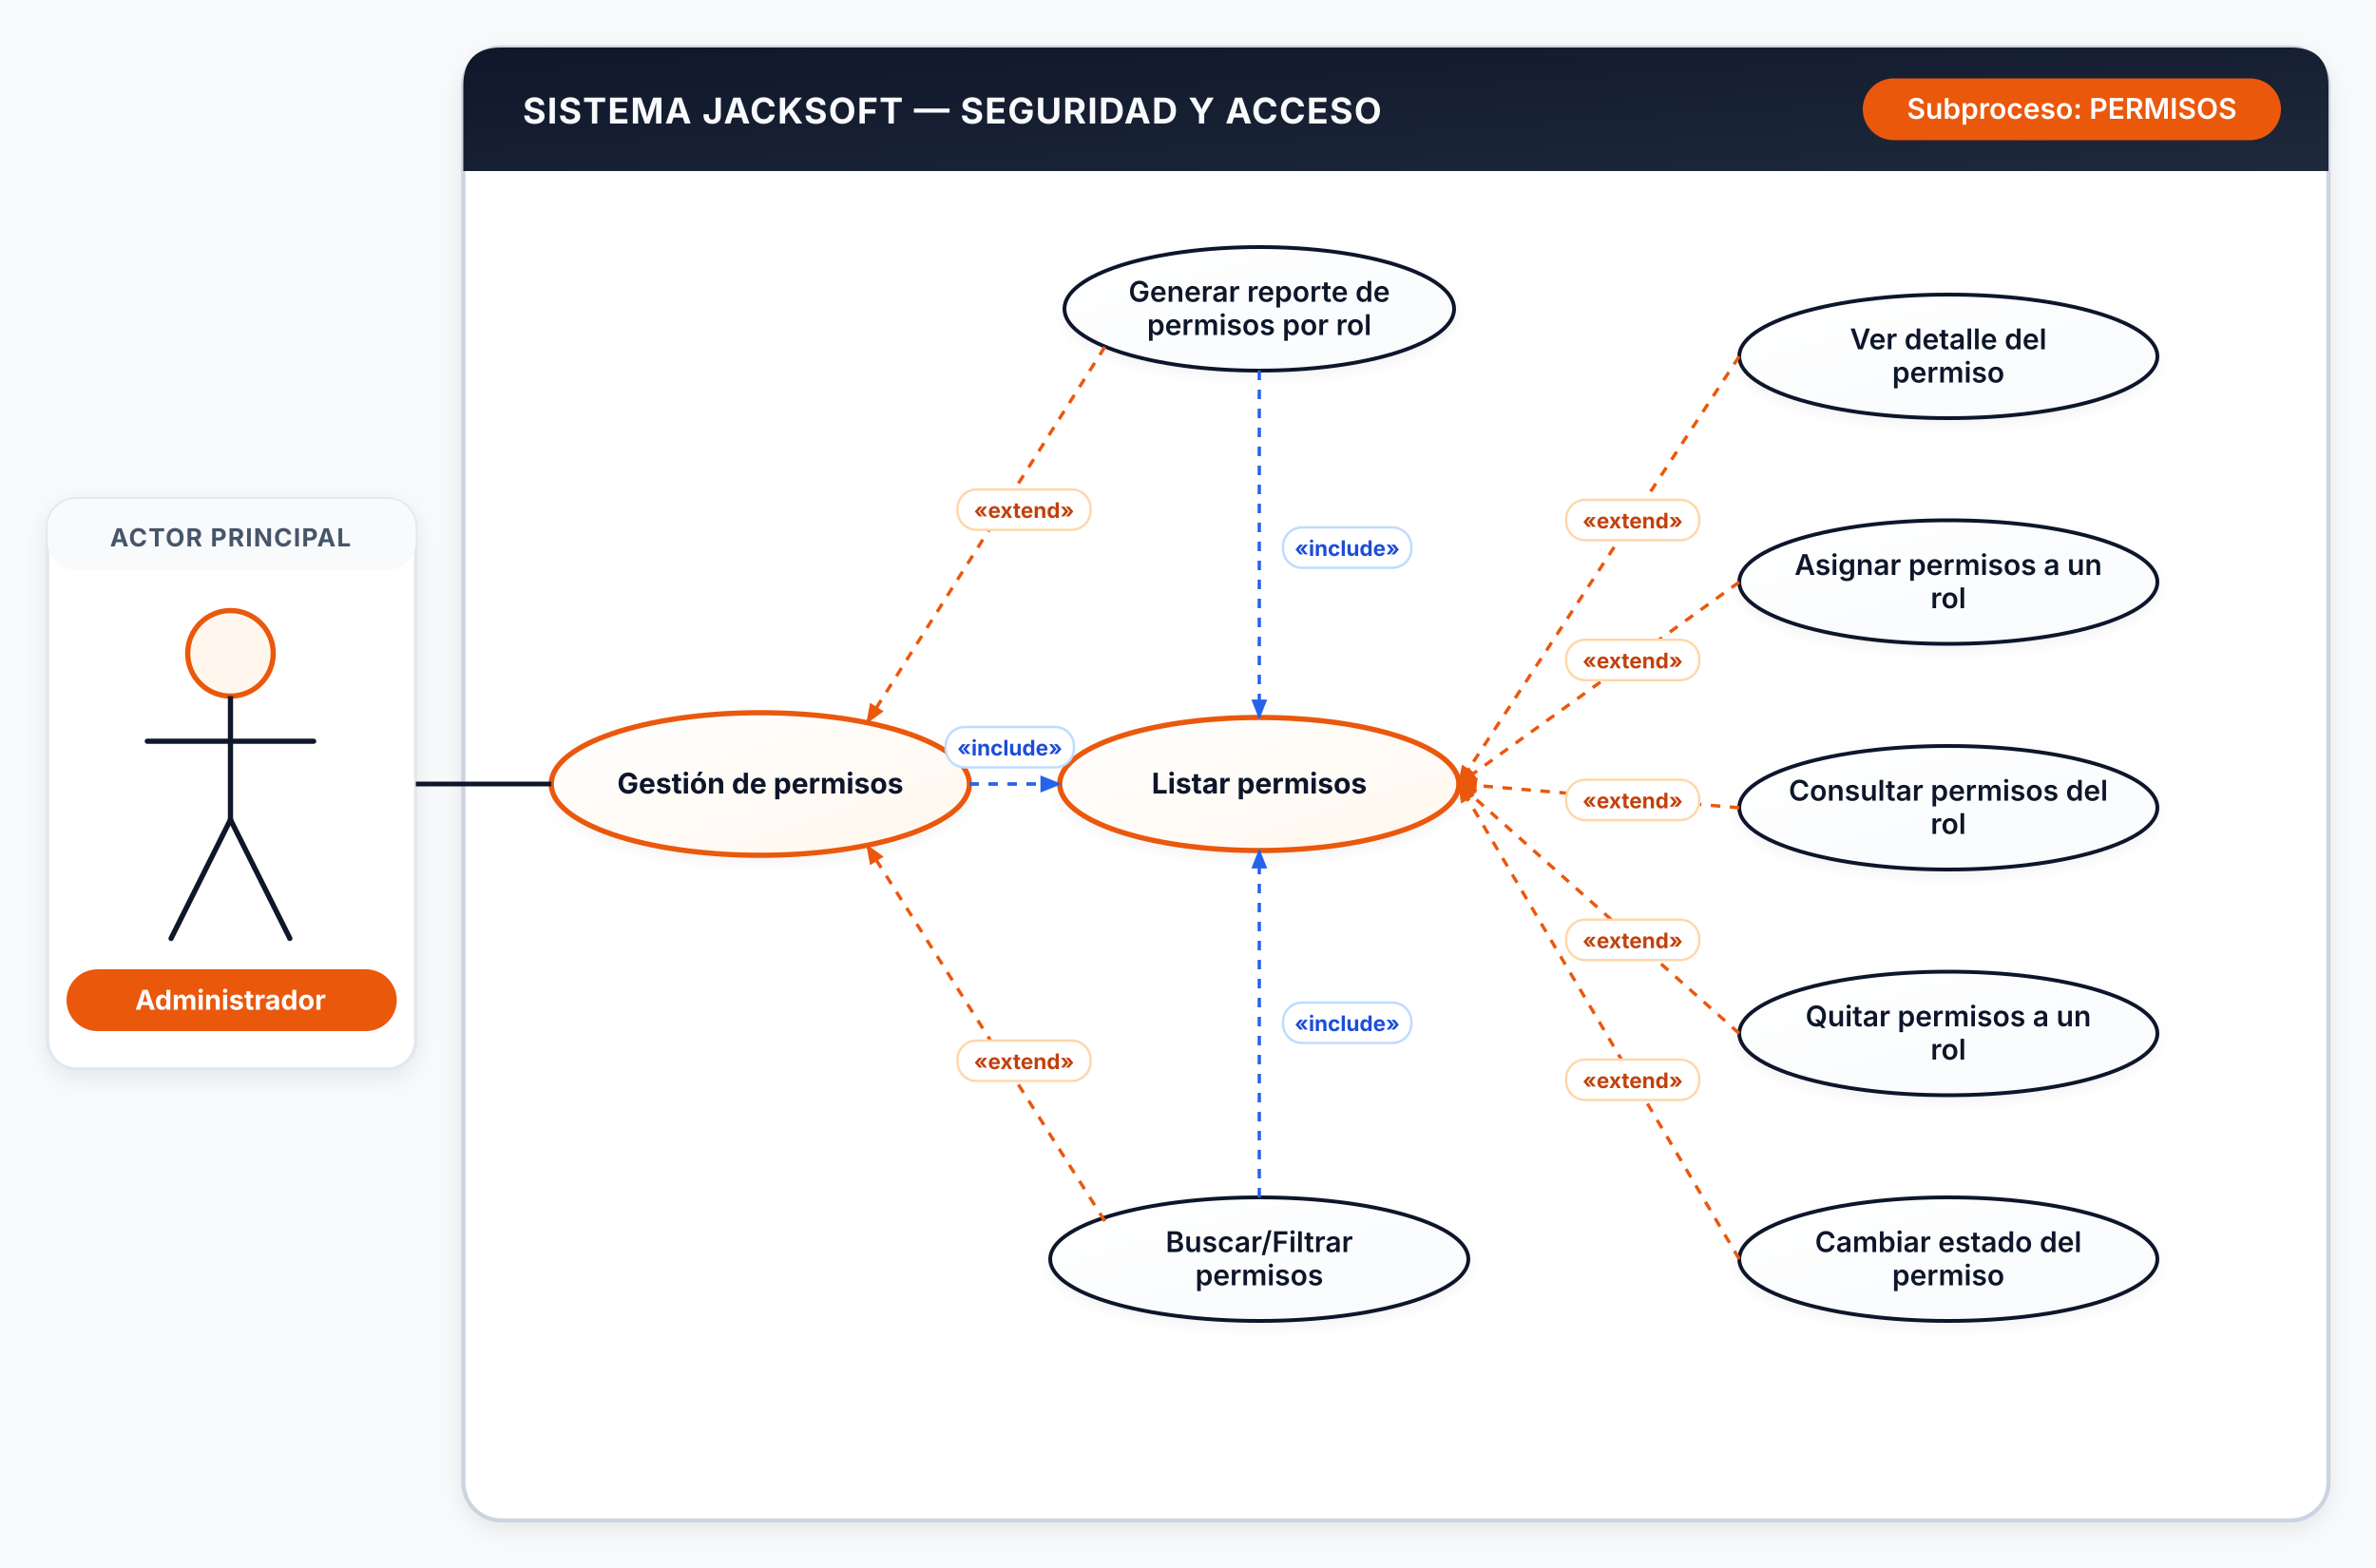
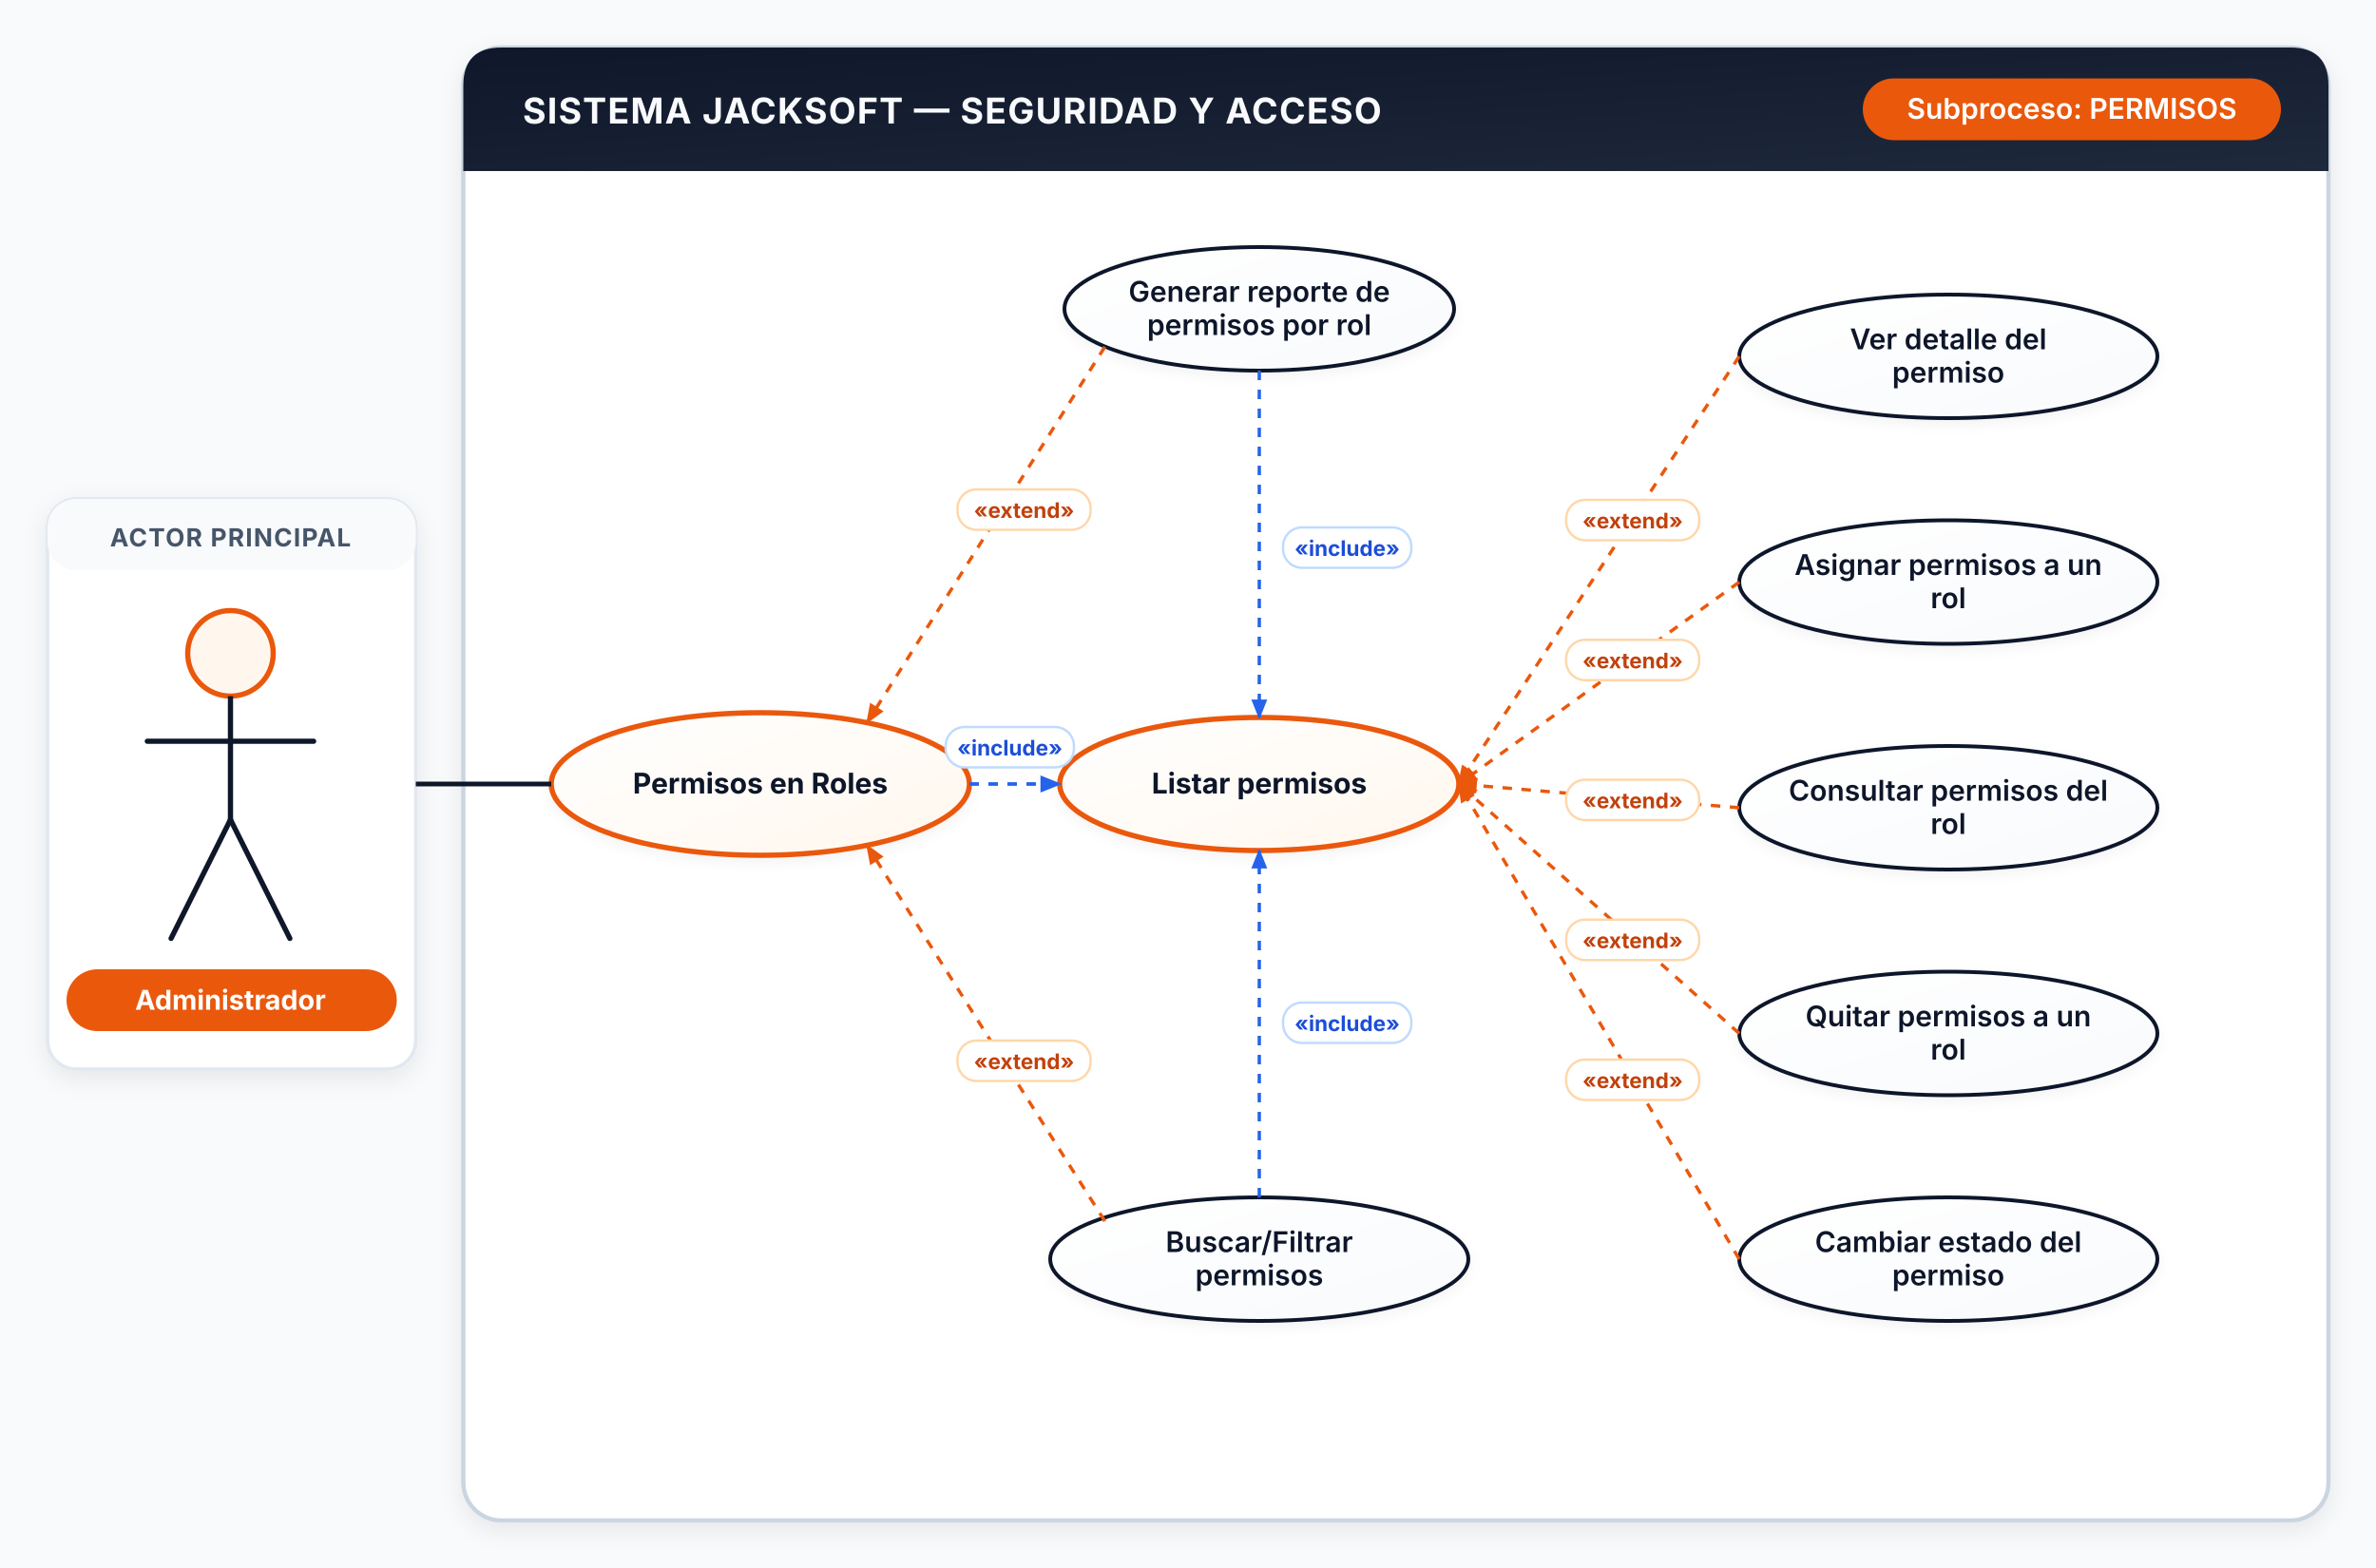
<svg xmlns="http://www.w3.org/2000/svg" width="1000" height="660" viewBox="0 0 1000 660">
  <defs>
    <linearGradient id="headerGrad" x1="0%" y1="0%" x2="100%" y2="100%">
      <stop offset="0%" stop-color="#0f172a" />
      <stop offset="100%" stop-color="#1e293b" />
    </linearGradient>
    <linearGradient id="hubUcGrad" x1="0%" y1="0%" x2="100%" y2="100%">
      <stop offset="0%" stop-color="#ffffff" />
      <stop offset="100%" stop-color="#fff7ed" />
    </linearGradient>
    <linearGradient id="ucGrad" x1="0%" y1="0%" x2="100%" y2="100%">
      <stop offset="0%" stop-color="#ffffff" />
      <stop offset="100%" stop-color="#f8fafc" />
    </linearGradient>
    <marker id="extendArrow" viewBox="0 0 10 10" refX="9" refY="5" markerWidth="6" markerHeight="6" orient="auto-start-reverse">
      <path d="M 0 1 L 10 5 L 0 9 z" fill="#ea580c" />
    </marker>
    <marker id="includeArrow" viewBox="0 0 10 10" refX="9" refY="5" markerWidth="6" markerHeight="6" orient="auto-start-reverse">
      <path d="M 0 1 L 10 5 L 0 9 z" fill="#2563eb" />
    </marker>
    <filter id="cardShadow" x="-10%" y="-10%" width="120%" height="125%" filterUnits="userSpaceOnUse">
      <feDropShadow dx="0" dy="3" stdDeviation="5" flood-color="#0f172a" flood-opacity="0.08" />
    </filter>
    <filter id="pillShadow" x="-10%" y="-10%" width="120%" height="130%" filterUnits="userSpaceOnUse">
      <feDropShadow dx="0" dy="2" stdDeviation="2.5" flood-color="#000000" flood-opacity="0.05" />
    </filter>
  </defs>
  <rect width="100%" height="100%" fill="#f8fafc" />
  <rect x="195" y="20" width="785" height="620" rx="16" fill="#ffffff" stroke="#cbd5e1" stroke-width="1.8" filter="url(#cardShadow)" />
  <path d="M 195 36 Q 195 20 211 20 L 964 20 Q 980 20 980 36 L 980 72 L 195 72 Z" fill="url(#headerGrad)" />
  <text x="220" y="52" font-family="'Inter', -apple-system, sans-serif" font-size="15" font-weight="700" fill="#f8fafc" letter-spacing="0.5">
    SISTEMA JACKSOFT — SEGURIDAD Y ACCESO
  </text>
  <rect x="784" y="33" width="176" height="26" rx="13" fill="#ea580c" />
  <text x="872" y="50" font-family="'Inter', -apple-system, sans-serif" font-size="12" font-weight="600" fill="#ffffff" text-anchor="middle">
    Subproceso: PERMISOS
  </text>
  <rect x="20" y="210.0" width="155" height="240" rx="12" fill="#ffffff" stroke="#e2e8f0" stroke-width="1.5" filter="url(#cardShadow)" />
  <rect x="20" y="210.0" width="155" height="30" rx="12" fill="#f8fafc" />
  <text x="97" y="230.0" font-family="'Inter', -apple-system, sans-serif" font-size="10.5" font-weight="700" fill="#475569" text-anchor="middle" letter-spacing="0.5">
    ACTOR PRINCIPAL
  </text>
  <circle cx="97" cy="275.0" r="18" fill="#fff7ed" stroke="#ea580c" stroke-width="2.2" />
  <line x1="97" y1="293.0" x2="97" y2="345.0" stroke="#0f172a" stroke-width="2.2" />
  <line x1="62" y1="312.0" x2="132" y2="312.0" stroke="#0f172a" stroke-width="2.2" stroke-linecap="round" />
  <line x1="97" y1="345.0" x2="72" y2="395.0" stroke="#0f172a" stroke-width="2.2" stroke-linecap="round" />
  <line x1="97" y1="345.0" x2="122" y2="395.0" stroke="#0f172a" stroke-width="2.2" stroke-linecap="round" />
  <rect x="28" y="408.0" width="139" height="26" rx="13" fill="#ea580c" />
  <text x="97" y="425.0" font-family="'Inter', -apple-system, sans-serif" font-size="11.5" font-weight="700" fill="#ffffff" text-anchor="middle">
    Administrador
  </text>
  <g filter="url(#pillShadow)">
    <ellipse cx="320" cy="330.0" rx="88" ry="30" fill="url(#hubUcGrad)" stroke="#ea580c" stroke-width="2.2" />
-     <text x="320" y="334.0" font-family="'Inter', sans-serif" font-size="12" font-weight="700" fill="#0f172a" text-anchor="middle">Gestión de permisos</text>
+     <text x="320" y="334.0" font-family="'Inter', sans-serif" font-size="12" font-weight="700" fill="#0f172a" text-anchor="middle">Permisos en Roles</text>
  </g>
  <line x1="175" y1="330.0" x2="232" y2="330.0" stroke="#0f172a" stroke-width="2" />
  <g filter="url(#pillShadow)">
    <ellipse cx="530" cy="330.0" rx="84" ry="28" fill="url(#hubUcGrad)" stroke="#ea580c" stroke-width="2.2" />
    <text x="530" y="334.0" font-family="'Inter', sans-serif" font-size="12" font-weight="700" fill="#0f172a" text-anchor="middle">Listar permisos</text>
  </g>
  <line x1="408" y1="330.0" x2="446" y2="330.0" stroke="#2563eb" stroke-width="1.5" stroke-dasharray="4,4" marker-end="url(#includeArrow)" />
  <rect x="398.0" y="306.0" width="54" height="17" rx="8" fill="#ffffff" stroke="#bfdbfe" stroke-width="1" />
  <text x="425.0" y="318.0" font-family="'Inter', sans-serif" font-size="9" font-weight="700" fill="#1d4ed8" text-anchor="middle">«include»</text>
  <g filter="url(#pillShadow)">
    <ellipse cx="530" cy="130" rx="82" ry="26" fill="url(#ucGrad)" stroke="#0f172a" stroke-width="1.6" />
    <text x="530" y="127.0" font-family="'Inter', sans-serif" font-size="12" font-weight="600" fill="#0f172a" text-anchor="middle">Generar reporte de</text>
    <text x="530" y="141.0" font-family="'Inter', sans-serif" font-size="12" font-weight="600" fill="#0f172a" text-anchor="middle">permisos por rol</text>
  </g>
  <line x1="465" y1="146" x2="365" y2="304.0" stroke="#ea580c" stroke-width="1.4" stroke-dasharray="4,4" marker-end="url(#extendArrow)" />
  <rect x="403.0" y="206.0" width="56" height="17" rx="8" fill="#ffffff" stroke="#fed7aa" stroke-width="1" />
  <text x="431.0" y="218.0" font-family="'Inter', sans-serif" font-size="9" font-weight="700" fill="#c2410c" text-anchor="middle">«extend»</text>
  <line x1="530" y1="156" x2="530" y2="302.0" stroke="#2563eb" stroke-width="1.4" stroke-dasharray="4,4" marker-end="url(#includeArrow)" />
  <rect x="540" y="222.0" width="54" height="17" rx="8" fill="#ffffff" stroke="#bfdbfe" stroke-width="1" />
  <text x="567" y="234.0" font-family="'Inter', sans-serif" font-size="9" font-weight="700" fill="#1d4ed8" text-anchor="middle">«include»</text>
  <g filter="url(#pillShadow)">
    <ellipse cx="530" cy="530" rx="88" ry="26" fill="url(#ucGrad)" stroke="#0f172a" stroke-width="1.6" />
    <text x="530" y="527.0" font-family="'Inter', sans-serif" font-size="12" font-weight="600" fill="#0f172a" text-anchor="middle">Buscar/Filtrar</text>
    <text x="530" y="541.0" font-family="'Inter', sans-serif" font-size="12" font-weight="600" fill="#0f172a" text-anchor="middle">permisos</text>
  </g>
  <line x1="465" y1="514" x2="365" y2="356.0" stroke="#ea580c" stroke-width="1.4" stroke-dasharray="4,4" marker-end="url(#extendArrow)" />
  <rect x="403.0" y="438.0" width="56" height="17" rx="8" fill="#ffffff" stroke="#fed7aa" stroke-width="1" />
  <text x="431.0" y="450.0" font-family="'Inter', sans-serif" font-size="9" font-weight="700" fill="#c2410c" text-anchor="middle">«extend»</text>
  <line x1="530" y1="504" x2="530" y2="358.0" stroke="#2563eb" stroke-width="1.4" stroke-dasharray="4,4" marker-end="url(#includeArrow)" />
  <rect x="540" y="422.0" width="54" height="17" rx="8" fill="#ffffff" stroke="#bfdbfe" stroke-width="1" />
  <text x="567" y="434.0" font-family="'Inter', sans-serif" font-size="9" font-weight="700" fill="#1d4ed8" text-anchor="middle">«include»</text>
  <g filter="url(#pillShadow)">
    <ellipse cx="820" cy="150.0" rx="88" ry="26" fill="url(#ucGrad)" stroke="#0f172a" stroke-width="1.6" />
    <text x="820" y="147.0" font-family="'Inter', sans-serif" font-size="12" font-weight="600" fill="#0f172a" text-anchor="middle">Ver detalle del</text>
    <text x="820" y="161.0" font-family="'Inter', sans-serif" font-size="12" font-weight="600" fill="#0f172a" text-anchor="middle">permiso</text>
  </g>
  <line x1="732" y1="150.0" x2="614" y2="330.0" stroke="#ea580c" stroke-width="1.4" stroke-dasharray="4,4" marker-end="url(#extendArrow)" />
  <rect x="659.16" y="210.4" width="56" height="17" rx="8" fill="#ffffff" stroke="#fed7aa" stroke-width="1" />
  <text x="687.16" y="222.4" font-family="'Inter', sans-serif" font-size="9" font-weight="700" fill="#c2410c" text-anchor="middle">«extend»</text>
  <g filter="url(#pillShadow)">
    <ellipse cx="820" cy="245.0" rx="88" ry="26" fill="url(#ucGrad)" stroke="#0f172a" stroke-width="1.6" />
    <text x="820" y="242.0" font-family="'Inter', sans-serif" font-size="12" font-weight="600" fill="#0f172a" text-anchor="middle">Asignar permisos a un</text>
    <text x="820" y="256.0" font-family="'Inter', sans-serif" font-size="12" font-weight="600" fill="#0f172a" text-anchor="middle">rol</text>
  </g>
  <line x1="732" y1="245.0" x2="614" y2="330.0" stroke="#ea580c" stroke-width="1.4" stroke-dasharray="4,4" marker-end="url(#extendArrow)" />
  <rect x="659.16" y="269.3" width="56" height="17" rx="8" fill="#ffffff" stroke="#fed7aa" stroke-width="1" />
  <text x="687.16" y="281.3" font-family="'Inter', sans-serif" font-size="9" font-weight="700" fill="#c2410c" text-anchor="middle">«extend»</text>
  <g filter="url(#pillShadow)">
    <ellipse cx="820" cy="340.0" rx="88" ry="26" fill="url(#ucGrad)" stroke="#0f172a" stroke-width="1.6" />
    <text x="820" y="337.0" font-family="'Inter', sans-serif" font-size="12" font-weight="600" fill="#0f172a" text-anchor="middle">Consultar permisos del</text>
    <text x="820" y="351.0" font-family="'Inter', sans-serif" font-size="12" font-weight="600" fill="#0f172a" text-anchor="middle">rol</text>
  </g>
  <line x1="732" y1="340.0" x2="614" y2="330.0" stroke="#ea580c" stroke-width="1.4" stroke-dasharray="4,4" marker-end="url(#extendArrow)" />
  <rect x="659.16" y="328.2" width="56" height="17" rx="8" fill="#ffffff" stroke="#fed7aa" stroke-width="1" />
  <text x="687.16" y="340.2" font-family="'Inter', sans-serif" font-size="9" font-weight="700" fill="#c2410c" text-anchor="middle">«extend»</text>
  <g filter="url(#pillShadow)">
    <ellipse cx="820" cy="435.0" rx="88" ry="26" fill="url(#ucGrad)" stroke="#0f172a" stroke-width="1.6" />
    <text x="820" y="432.0" font-family="'Inter', sans-serif" font-size="12" font-weight="600" fill="#0f172a" text-anchor="middle">Quitar permisos a un</text>
    <text x="820" y="446.0" font-family="'Inter', sans-serif" font-size="12" font-weight="600" fill="#0f172a" text-anchor="middle">rol</text>
  </g>
  <line x1="732" y1="435.0" x2="614" y2="330.0" stroke="#ea580c" stroke-width="1.4" stroke-dasharray="4,4" marker-end="url(#extendArrow)" />
  <rect x="659.16" y="387.1" width="56" height="17" rx="8" fill="#ffffff" stroke="#fed7aa" stroke-width="1" />
  <text x="687.16" y="399.1" font-family="'Inter', sans-serif" font-size="9" font-weight="700" fill="#c2410c" text-anchor="middle">«extend»</text>
  <g filter="url(#pillShadow)">
    <ellipse cx="820" cy="530.0" rx="88" ry="26" fill="url(#ucGrad)" stroke="#0f172a" stroke-width="1.6" />
    <text x="820" y="527.0" font-family="'Inter', sans-serif" font-size="12" font-weight="600" fill="#0f172a" text-anchor="middle">Cambiar estado del</text>
    <text x="820" y="541.0" font-family="'Inter', sans-serif" font-size="12" font-weight="600" fill="#0f172a" text-anchor="middle">permiso</text>
  </g>
  <line x1="732" y1="530.0" x2="614" y2="330.0" stroke="#ea580c" stroke-width="1.4" stroke-dasharray="4,4" marker-end="url(#extendArrow)" />
  <rect x="659.16" y="446.0" width="56" height="17" rx="8" fill="#ffffff" stroke="#fed7aa" stroke-width="1" />
  <text x="687.16" y="458.0" font-family="'Inter', sans-serif" font-size="9" font-weight="700" fill="#c2410c" text-anchor="middle">«extend»</text>
</svg>
